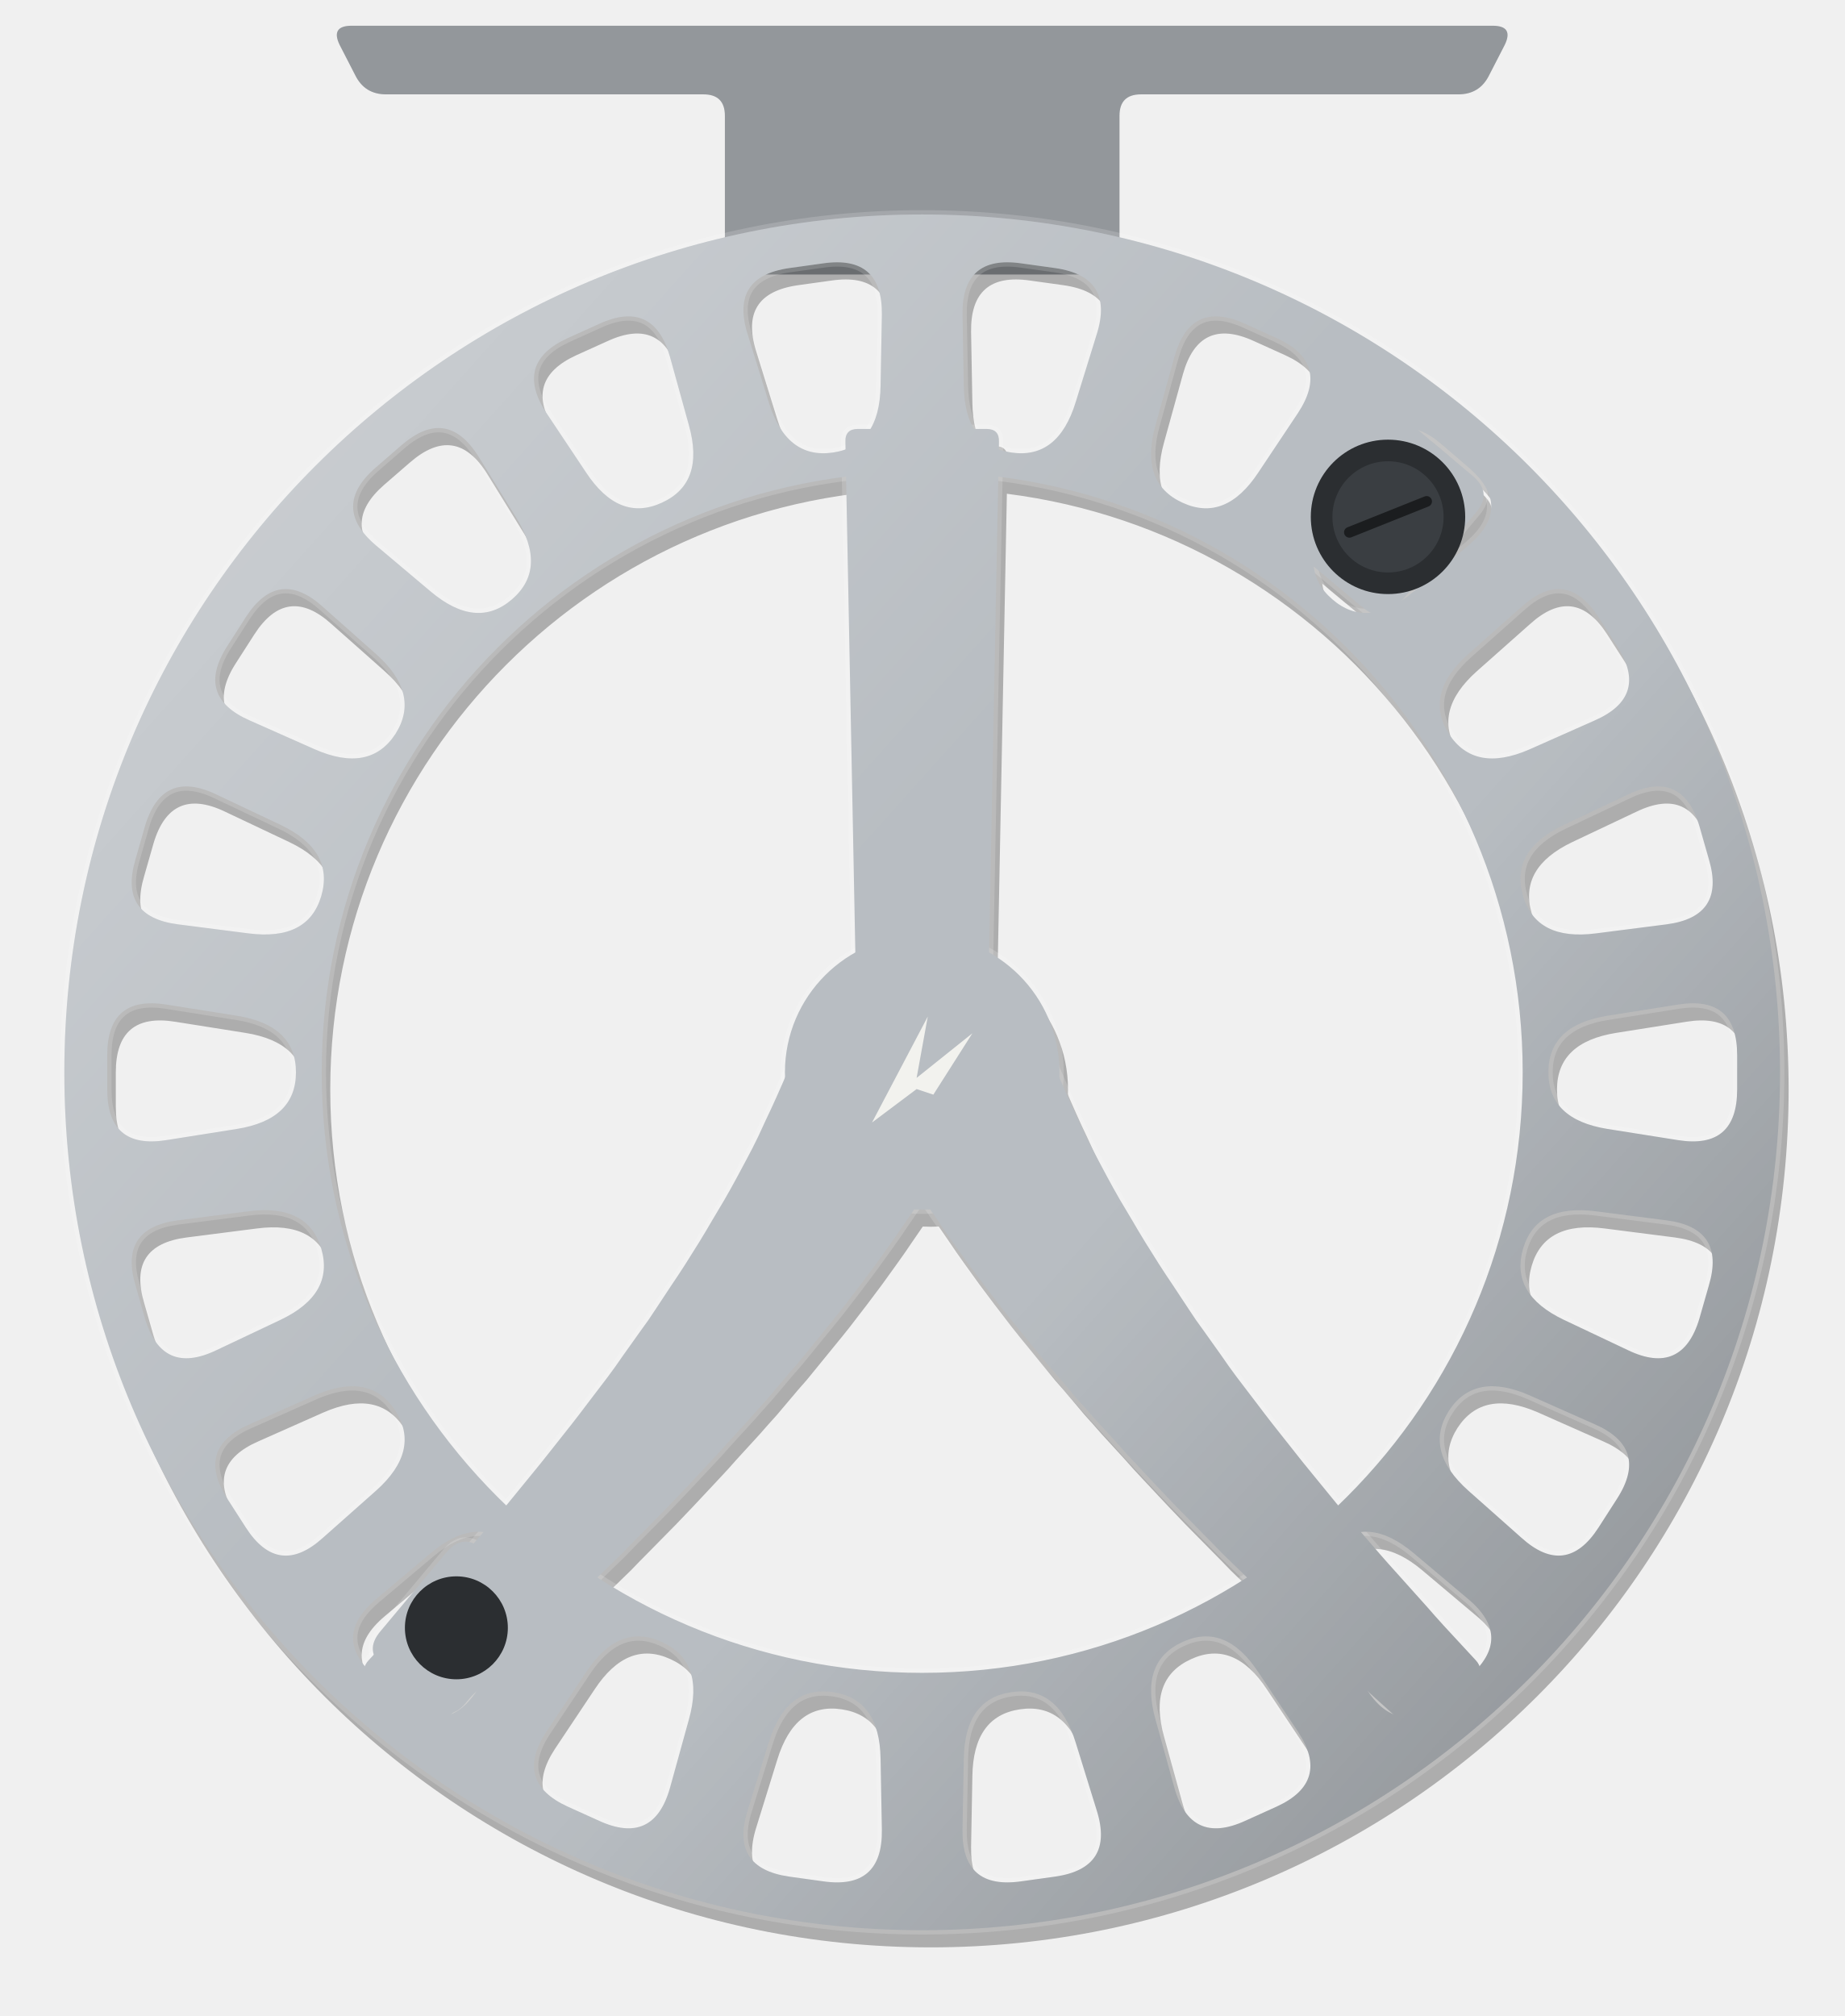
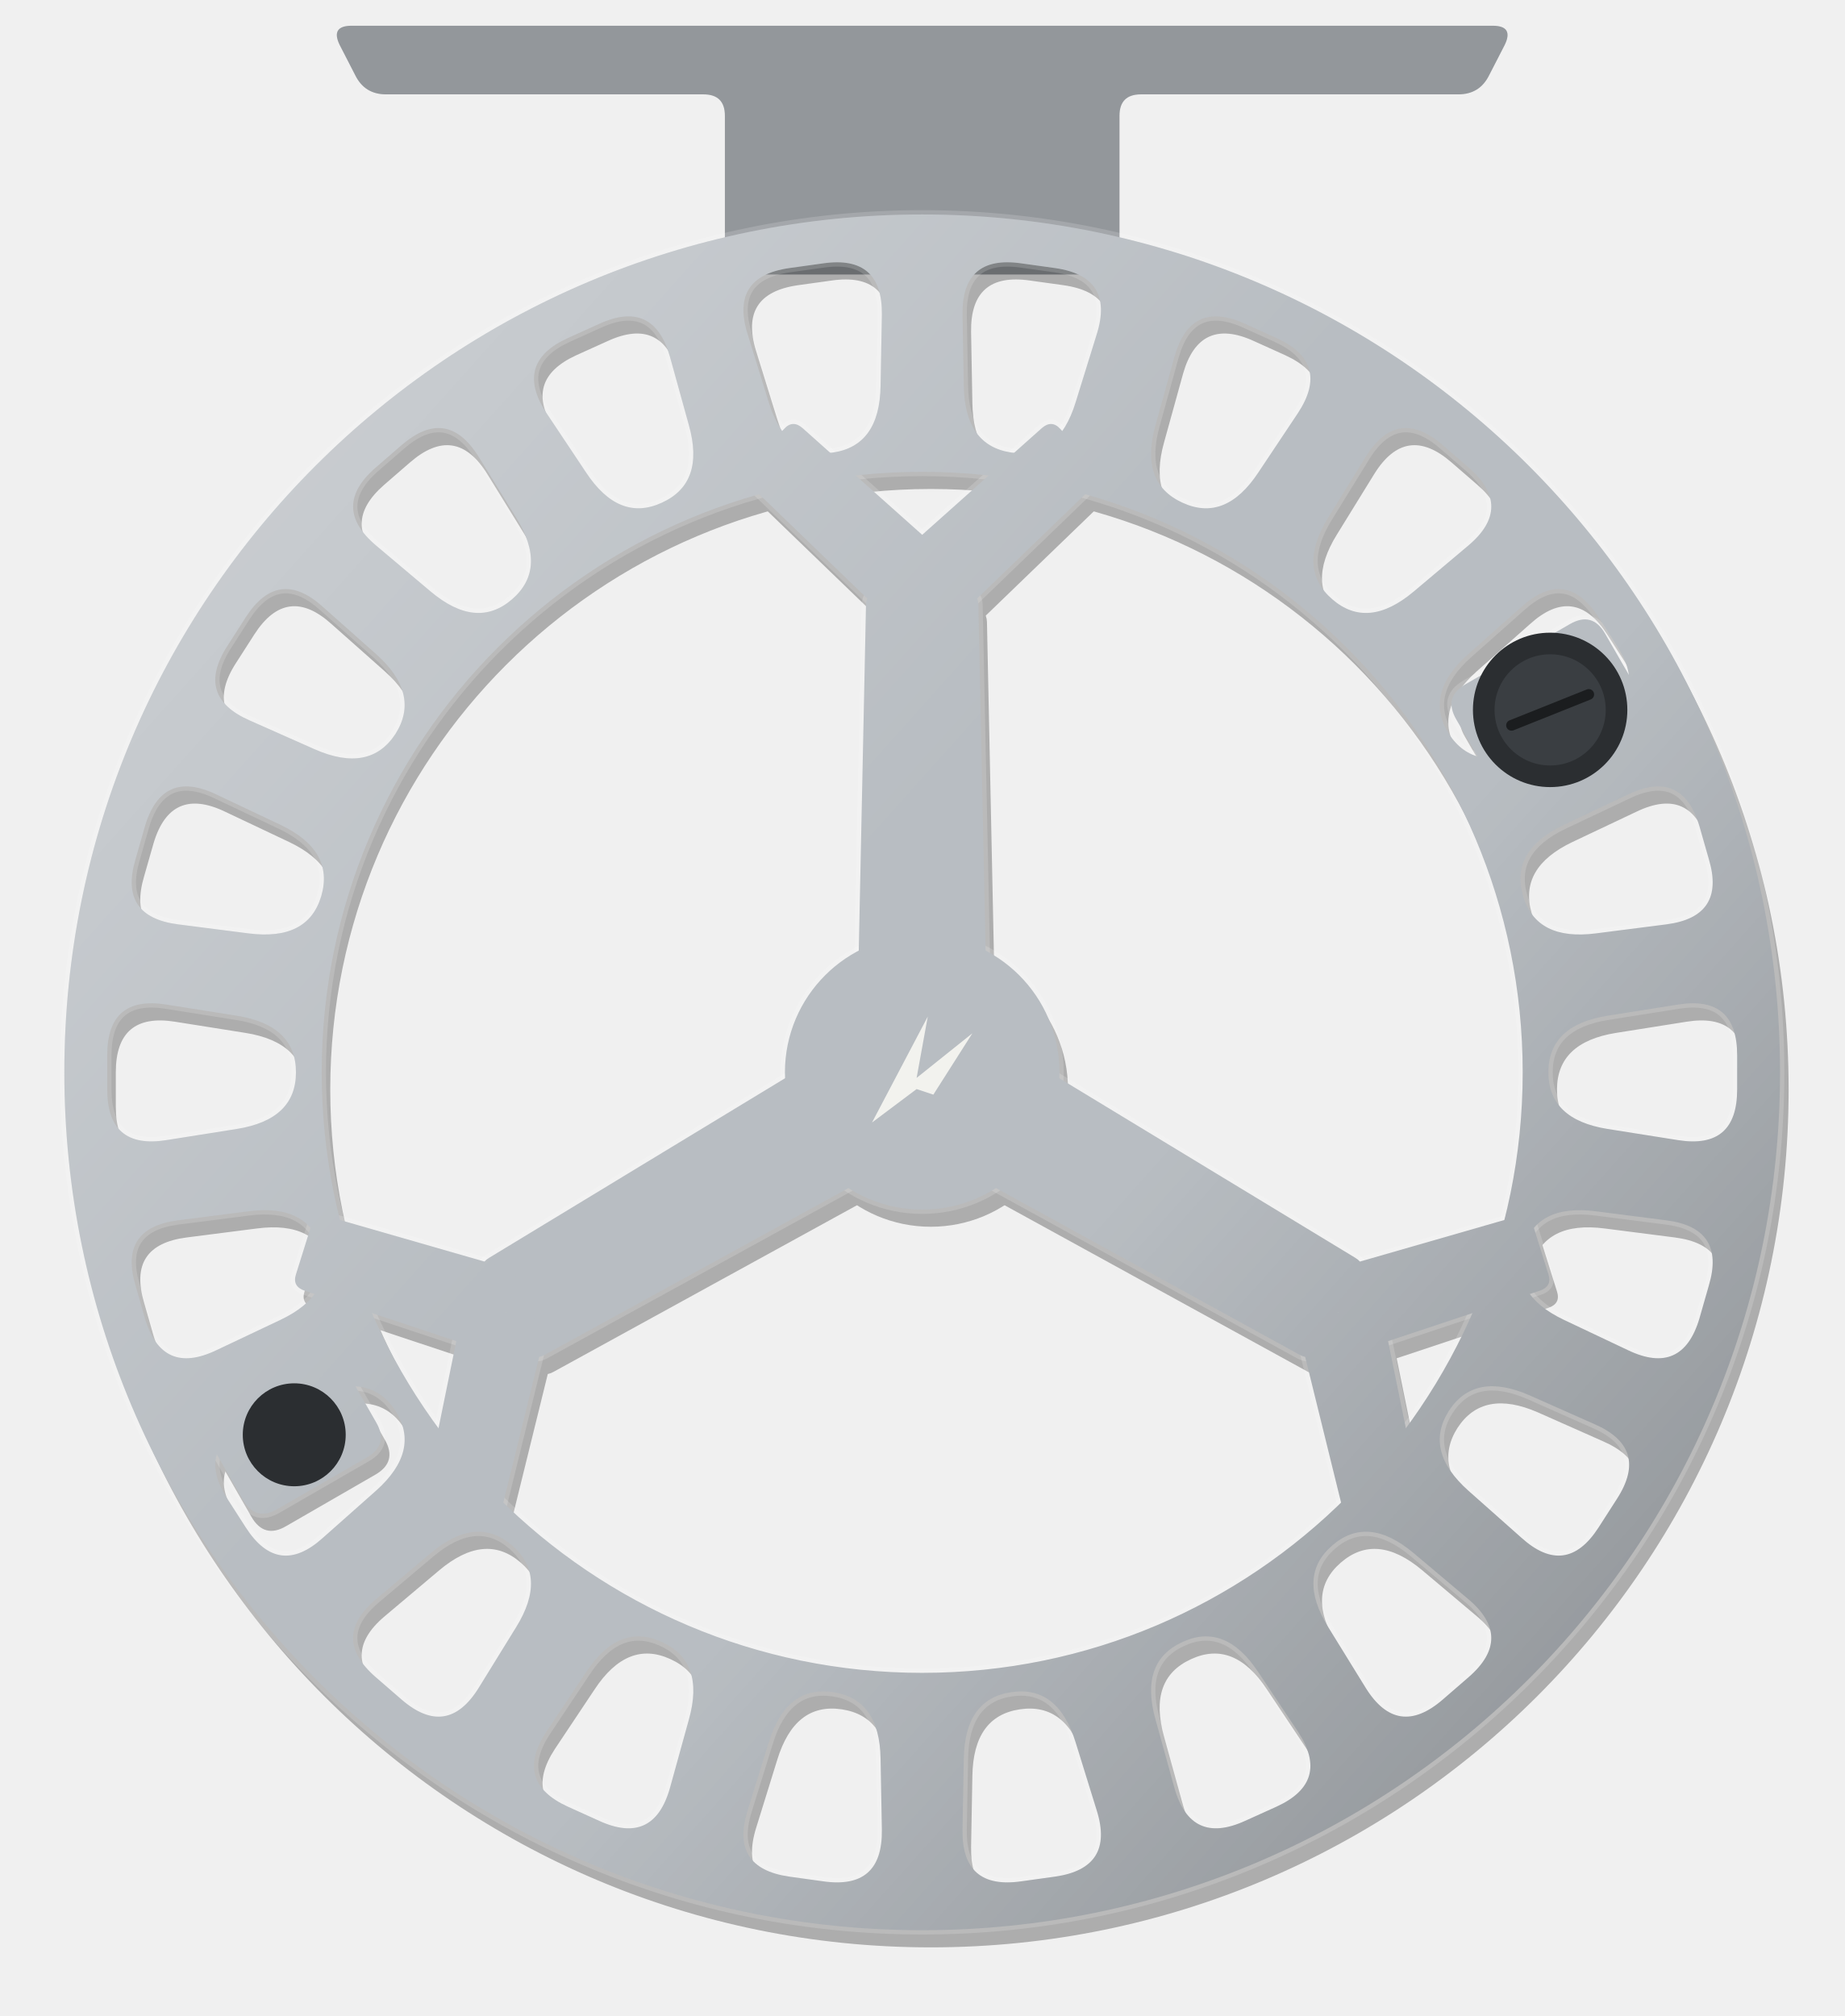
<svg xmlns="http://www.w3.org/2000/svg" viewBox="-215 -250 430 470" color="#b8bdc2">
  <defs>
    <linearGradient id="sheen" x1="0" y1="0" x2="1" y2="1">
      <stop offset="0" stop-color="#fff" stop-opacity=".4" />
      <stop offset=".45" stop-color="#fff" stop-opacity="0" />
      <stop offset=".6" stop-color="#000" stop-opacity="0" />
      <stop offset="1" stop-color="#000" stop-opacity=".3" />
    </linearGradient>
    <g id="back" fill-rule="evenodd">
      <path d="M-135.8 -239.5Q-138 -244 -133 -244L133 -244Q138 -244 135.8 -239.5L132.2 -232.5Q130 -228 125 -228L51 -228Q46 -228 46 -223L46 -191Q46 -186 41 -186L-41 -186Q-46 -186 -46 -191L-46 -223Q-46 -228 -51 -228L-125 -228Q-130 -228 -132.2 -232.5Z" />
    </g>
    <g id="body" fill-rule="evenodd">
      <path d="M-200 0a200 200 0 1 0 400 0a200 200 0 1 0 -400 0ZM-140 0a140 140 0 1 0 280 0a140 140 0 1 0 -280 0ZM20.8 -144.5Q9.9 -146.1 9.7 -160.1L9.4 -176.6Q9.2 -190.6 23.1 -188.6L31 -187.5Q44.9 -185.5 40.7 -172.1L35.8 -156.3Q31.7 -142.9 20.8 -144.5ZM60.7 -132.8Q50.6 -137.4 54.4 -150.9L58.8 -166.8Q62.6 -180.3 75.3 -174.5L82.6 -171.2Q95.3 -165.4 87.6 -153.7L78.4 -139.9Q70.7 -128.2 60.7 -132.8ZM95.6 -110.3Q87.3 -117.5 94.7 -129.4L103.4 -143.5Q110.8 -155.4 121.4 -146.2L127.4 -141Q138 -131.8 127.3 -122.8L114.6 -112.1Q103.9 -103.1 95.6 -110.3ZM122.8 -78.9Q116.9 -88.2 127.3 -97.5L139.7 -108.5Q150.1 -117.9 157.7 -106.1L162 -99.4Q169.6 -87.6 156.7 -82L141.6 -75.3Q128.8 -69.7 122.8 -78.9ZM140.1 -41.1Q137 -51.7 149.6 -57.7L164.6 -64.8Q177.2 -70.8 181.2 -57.4L183.4 -49.7Q187.4 -36.3 173.5 -34.5L157.1 -32.4Q143.2 -30.6 140.1 -41.1ZM146 0Q146 -11 159.8 -13.2L176.2 -15.8Q190 -18 190 -4L190 4Q190 18 176.2 15.8L159.8 13.2Q146 11 146 0ZM140.1 41.1Q143.2 30.6 157.1 32.4L173.5 34.5Q187.4 36.3 183.4 49.7L181.2 57.4Q177.2 70.8 164.6 64.8L149.6 57.7Q137 51.7 140.1 41.1ZM122.8 78.9Q128.8 69.7 141.6 75.3L156.7 82Q169.6 87.6 162 99.4L157.7 106.1Q150.1 117.9 139.7 108.5L127.3 97.5Q116.9 88.2 122.8 78.9ZM95.6 110.3Q103.9 103.1 114.6 112.1L127.3 122.8Q138 131.8 127.4 141L121.4 146.2Q110.8 155.4 103.4 143.5L94.7 129.4Q87.3 117.5 95.6 110.3ZM60.7 132.8Q70.7 128.2 78.4 139.9L87.6 153.7Q95.3 165.4 82.6 171.2L75.3 174.5Q62.6 180.3 58.8 166.8L54.4 150.9Q50.6 137.4 60.7 132.8ZM20.8 144.5Q31.7 142.9 35.8 156.3L40.7 172.1Q44.9 185.5 31 187.5L23.1 188.6Q9.2 190.6 9.4 176.6L9.7 160.1Q9.9 146.1 20.8 144.5ZM-20.8 144.5Q-9.9 146.1 -9.7 160.1L-9.4 176.6Q-9.2 190.6 -23.1 188.6L-31 187.5Q-44.9 185.5 -40.7 172.1L-35.8 156.3Q-31.7 142.9 -20.8 144.5ZM-60.7 132.8Q-50.6 137.4 -54.4 150.9L-58.8 166.8Q-62.6 180.3 -75.3 174.5L-82.6 171.2Q-95.3 165.4 -87.6 153.7L-78.4 139.9Q-70.7 128.2 -60.7 132.8ZM-95.6 110.3Q-87.3 117.5 -94.7 129.4L-103.4 143.5Q-110.8 155.4 -121.4 146.2L-127.4 141Q-138 131.8 -127.3 122.8L-114.6 112.1Q-103.9 103.1 -95.6 110.3ZM-122.8 78.9Q-116.9 88.2 -127.3 97.5L-139.7 108.5Q-150.1 117.9 -157.7 106.1L-162 99.4Q-169.6 87.6 -156.7 82L-141.6 75.3Q-128.8 69.7 -122.8 78.9ZM-140.1 41.1Q-137 51.7 -149.6 57.7L-164.6 64.8Q-177.2 70.8 -181.2 57.4L-183.4 49.7Q-187.4 36.3 -173.5 34.5L-157.1 32.4Q-143.2 30.6 -140.1 41.1ZM-146 0Q-146 11 -159.8 13.2L-176.2 15.8Q-190 18 -190 4L-190 -4Q-190 -18 -176.2 -15.8L-159.8 -13.2Q-146 -11 -146 0ZM-140.1 -41.1Q-143.2 -30.6 -157.1 -32.4L-173.5 -34.5Q-187.4 -36.3 -183.4 -49.7L-181.2 -57.4Q-177.2 -70.8 -164.6 -64.8L-149.6 -57.7Q-137 -51.7 -140.1 -41.1ZM-122.8 -78.9Q-128.8 -69.7 -141.6 -75.3L-156.7 -82Q-169.6 -87.6 -162 -99.4L-157.7 -106.1Q-150.1 -117.9 -139.7 -108.5L-127.3 -97.5Q-116.9 -88.2 -122.8 -78.9ZM-95.6 -110.3Q-103.9 -103.1 -114.6 -112.1L-127.3 -122.8Q-138 -131.8 -127.4 -141L-121.4 -146.2Q-110.8 -155.4 -103.4 -143.5L-94.7 -129.4Q-87.3 -117.5 -95.6 -110.3ZM-60.7 -132.8Q-70.7 -128.2 -78.4 -139.9L-87.6 -153.7Q-95.3 -165.4 -82.6 -171.2L-75.3 -174.5Q-62.6 -180.3 -58.8 -166.8L-54.4 -150.9Q-50.6 -137.4 -60.7 -132.8ZM-20.8 -144.5Q-31.7 -142.9 -35.8 -156.3L-40.7 -172.1Q-44.9 -185.5 -31 -187.5L-23.1 -188.6Q-9.2 -190.6 -9.4 -176.6L-9.7 -160.1Q-9.9 -146.1 -20.8 -144.5Z" />
-       <path d="M88.9 -119.9Q84.3 -123.8 88.1 -128.4L106.1 -149.8Q110 -154.4 114.6 -150.6L128.4 -139Q133 -135.1 129.1 -130.5L111.1 -109.1Q107.3 -104.5 102.7 -108.4Z" />
-       <path d="M-91.7 120.2Q-87.1 124 -91 128.6L-106.4 147Q-110.2 151.6 -114.8 147.7L-125.6 138.8Q-130.2 134.9 -126.3 130.3L-110.9 111.9Q-107 107.3 -102.4 111.2Z" />
-       <path d="M12 0Q15 0 15.1 -3L17.9 -147Q18 -150 15 -150L-15 -150Q-18 -150 -17.9 -147L-15.1 -3Q-15 0 -12 0Z" />
-       <path d="M-25.3 -7.8Q-28.1 -9 -29.1 -6.2L-30.2 -3.3Q-31.2 -0.5 -32.4 2.2L-33.9 5.6Q-35.1 8.3 -36.4 11L-38.2 14.9Q-39.5 17.6 -40.9 20.2L-43.2 24.5Q-44.6 27.1 -46.1 29.7L-48.9 34.4Q-50.4 37 -52 39.6L-55.2 44.7Q-56.8 47.2 -58.5 49.7L-62.2 55.3Q-63.8 57.8 -65.6 60.2L-69.8 66.1Q-71.5 68.6 -73.3 71L-78.1 77.3Q-79.9 79.7 -81.7 82L-87 88.7Q-88.8 91 -90.7 93.3L-96.5 100.4Q-98.4 102.7 -100.4 105L-106.7 112.3Q-108.7 114.6 -110.7 116.8L-117.6 124.5Q-119.6 126.8 -121.6 129L-129 137Q-131.1 139.2 -129 141.3L-117.8 152.8Q-115.8 155 -113.5 153L-105.1 145.4Q-102.9 143.4 -100.7 141.4L-92.8 134.1Q-90.6 132.1 -88.4 130L-81.1 123Q-78.9 120.9 -76.8 118.8L-69.9 112.1Q-67.8 109.9 -65.7 107.8L-59.3 101.3Q-57.3 99.2 -55.2 97L-49.3 90.7Q-47.3 88.6 -45.3 86.3L-39.9 80.4Q-37.9 78.1 -35.9 75.9L-31 70.1Q-29 67.9 -27.1 65.5L-22.7 60.1Q-20.8 57.8 -18.9 55.4L-14.9 50.2Q-13.1 47.8 -11.3 45.4L-7.7 40.4Q-5.9 37.9 -4.3 35.5L-1 30.7Q0.6 28.2 2.2 25.7L5.1 21.1Q6.6 18.6 8.1 16L10.6 11.6Q12.1 9 9.3 7.8Z" />
-       <path d="M-9.3 7.8Q-12.1 9 -10.6 11.6L-8.1 16Q-6.6 18.6 -5.1 21.1L-2.2 25.7Q-0.6 28.2 1 30.7L4.3 35.5Q5.9 37.9 7.7 40.4L11.3 45.4Q13.1 47.8 14.9 50.2L18.9 55.4Q20.8 57.8 22.7 60.1L27.1 65.5Q29 67.9 31 70.1L35.9 75.9Q37.9 78.1 39.9 80.4L45.3 86.3Q47.3 88.6 49.3 90.7L55.2 97Q57.3 99.2 59.3 101.3L65.7 107.8Q67.8 109.9 69.9 112.1L76.8 118.8Q78.9 120.9 81.1 123L88.4 130Q90.6 132.1 92.8 134.1L100.7 141.4Q102.9 143.4 105.1 145.4L113.5 153Q115.8 155 117.8 152.8L129 141.3Q131.1 139.2 129 137L121.6 129Q119.6 126.8 117.6 124.5L110.7 116.8Q108.7 114.6 106.7 112.3L100.4 105Q98.4 102.7 96.5 100.4L90.7 93.3Q88.8 91 87 88.7L81.7 82Q79.9 79.7 78.1 77.3L73.3 71Q71.5 68.6 69.8 66.1L65.6 60.2Q63.8 57.8 62.2 55.3L58.5 49.7Q56.8 47.2 55.2 44.7L52 39.6Q50.4 37 48.9 34.4L46.1 29.7Q44.6 27.1 43.2 24.5L40.9 20.2Q39.5 17.6 38.2 14.9L36.4 11Q35.1 8.3 33.9 5.6L32.4 2.2Q31.2 -0.5 30.2 -3.3L29.1 -6.2Q28.1 -9 25.3 -7.8Z" />
+       <path d="M124.5 -82.3Q121.5 -87.5 126.7 -90.5L151 -104.5Q156.2 -107.5 159.2 -102.3L168.2 -86.7Q171.2 -81.5 166 -78.5L141.7 -64.5Q136.5 -61.5 133.5 -66.7Z" />
+       <path d="M-127.3 81.6Q-124.3 86.8 -129.5 89.8L-150.3 101.8Q-155.4 104.8 -158.4 99.6L-165.4 87.4Q-168.4 82.2 -163.3 79.2L-142.5 67.2Q-137.3 64.2 -134.3 69.4Z" />
+       <path d="M12 -20Q15 -20 14.9 -23L13.1 -109Q13 -112 10 -112L-10 -112Q-13 -112 -13.1 -109L-14.9 -23Q-15 -20 -12 -20Z" />
+       <path d="M4.8 -117.1Q6.8 -119.3 4.5 -121.3L-27.9 -150.2Q-30.2 -152.2 -32.2 -150L-40.4 -141.1Q-42.4 -138.9 -40.2 -136.9L-8.9 -106.7Q-6.8 -104.7 -4.8 -106.9Z" />
+       <path d="M4.8 -106.9Q6.8 -104.7 8.9 -106.7L40.2 -136.9Q42.4 -138.9 40.4 -141.1L32.2 -150Q30.2 -152.2 27.9 -150.2L-4.5 -121.3Q-6.8 -119.3 -4.8 -117.1Z" />
+       <path d="M11.3 20.4Q9.8 23 12.5 24.4L87.9 65.8Q90.5 67.3 92 64.7L102 47.3Q103.5 44.7 100.9 43.2L27.4 -1.4Q24.8 -3 23.3 -0.4Z" />
+       <path d="M99.1 62.7Q100 65.6 102.8 64.6L144 50.9Q146.9 49.9 146 47.1L142.4 35.6Q141.5 32.8 138.6 33.6L96.9 45.6Q94 46.4 94.9 49.3Z" />
+       <path d="M90.2 57.5Q87.2 58.2 88 61.1L98.4 103.3Q99.1 106.2 102 105.5L113.8 102.9Q116.7 102.2 116.1 99.3L107.4 56.7Q106.7 53.8 103.8 54.5Z" />
+       <path d="M-23.3 -0.4Q-24.8 -3 -27.4 -1.4L-100.9 43.2Q-103.5 44.7 -102 47.3L-92 64.7Q-90.5 67.3 -87.9 65.8L-12.5 24.4Q-9.8 23 -11.3 20.4Z" />
+       <path d="M-103.8 54.5Q-106.7 53.8 -107.4 56.7L-116.1 99.3Q-116.7 102.2 -113.8 102.9L-102 105.5Q-99.1 106.2 -98.4 103.3L-88 61.1Q-87.2 58.2 -90.2 57.5Z" />
+       <path d="M-94.9 49.3Q-94 46.4 -96.9 45.6L-138.6 33.6Q-141.5 32.8 -142.4 35.6L-146 47.1Q-146.9 49.9 -144 50.9L-102.8 64.6Q-100 65.6 -99.1 62.7Z" />
      <path d="M-32 0a32 32 0 1 0 64 0a32 32 0 1 0 -64 0Z" />
    </g>
    <mask id="body-mask">
      <use href="#body" fill="#fff" />
    </mask>
  </defs>
  <use href="#back" fill="currentColor" />
  <use href="#back" fill="#000" opacity=".2" />
  <use href="#body" fill="#000" opacity=".28" transform="translate(2 4)" />
  <use href="#body" fill="none" stroke="#fff" stroke-opacity=".16" stroke-width="2" />
  <use href="#body" fill="currentColor" />
  <rect x="-215" y="-250" width="430" height="470" fill="url(#sheen)" mask="url(#body-mask)" />
  <path d="M-11.7 11.7L1.3 -13L-1.3 1.3L11.7 -9.1L2.6 5.2L-1.3 3.9Z" fill="#f2f2ee" />
-   <circle cx="108.6" cy="-129.5" r="18" fill="#2b2e31" />
-   <circle cx="108.6" cy="-129.5" r="12.96" fill="#3a3e42" />
-   <path d="M99.6 -125.9L117.6 -133.1" stroke="#1b1d1f" stroke-width="2.5" stroke-linecap="round" />
-   <circle cx="-108.6" cy="129.5" r="12" fill="#2b2e31" />
+   <circle cx="146.4" cy="-84.5" r="18" fill="#2b2e31" />
+   <circle cx="146.4" cy="-84.5" r="12.96" fill="#3a3e42" />
+   <path d="M137.4 -80.9L155.4 -88.1" stroke="#1b1d1f" stroke-width="2.5" stroke-linecap="round" />
+   <circle cx="-146.4" cy="84.5" r="12" fill="#2b2e31" />
</svg>
